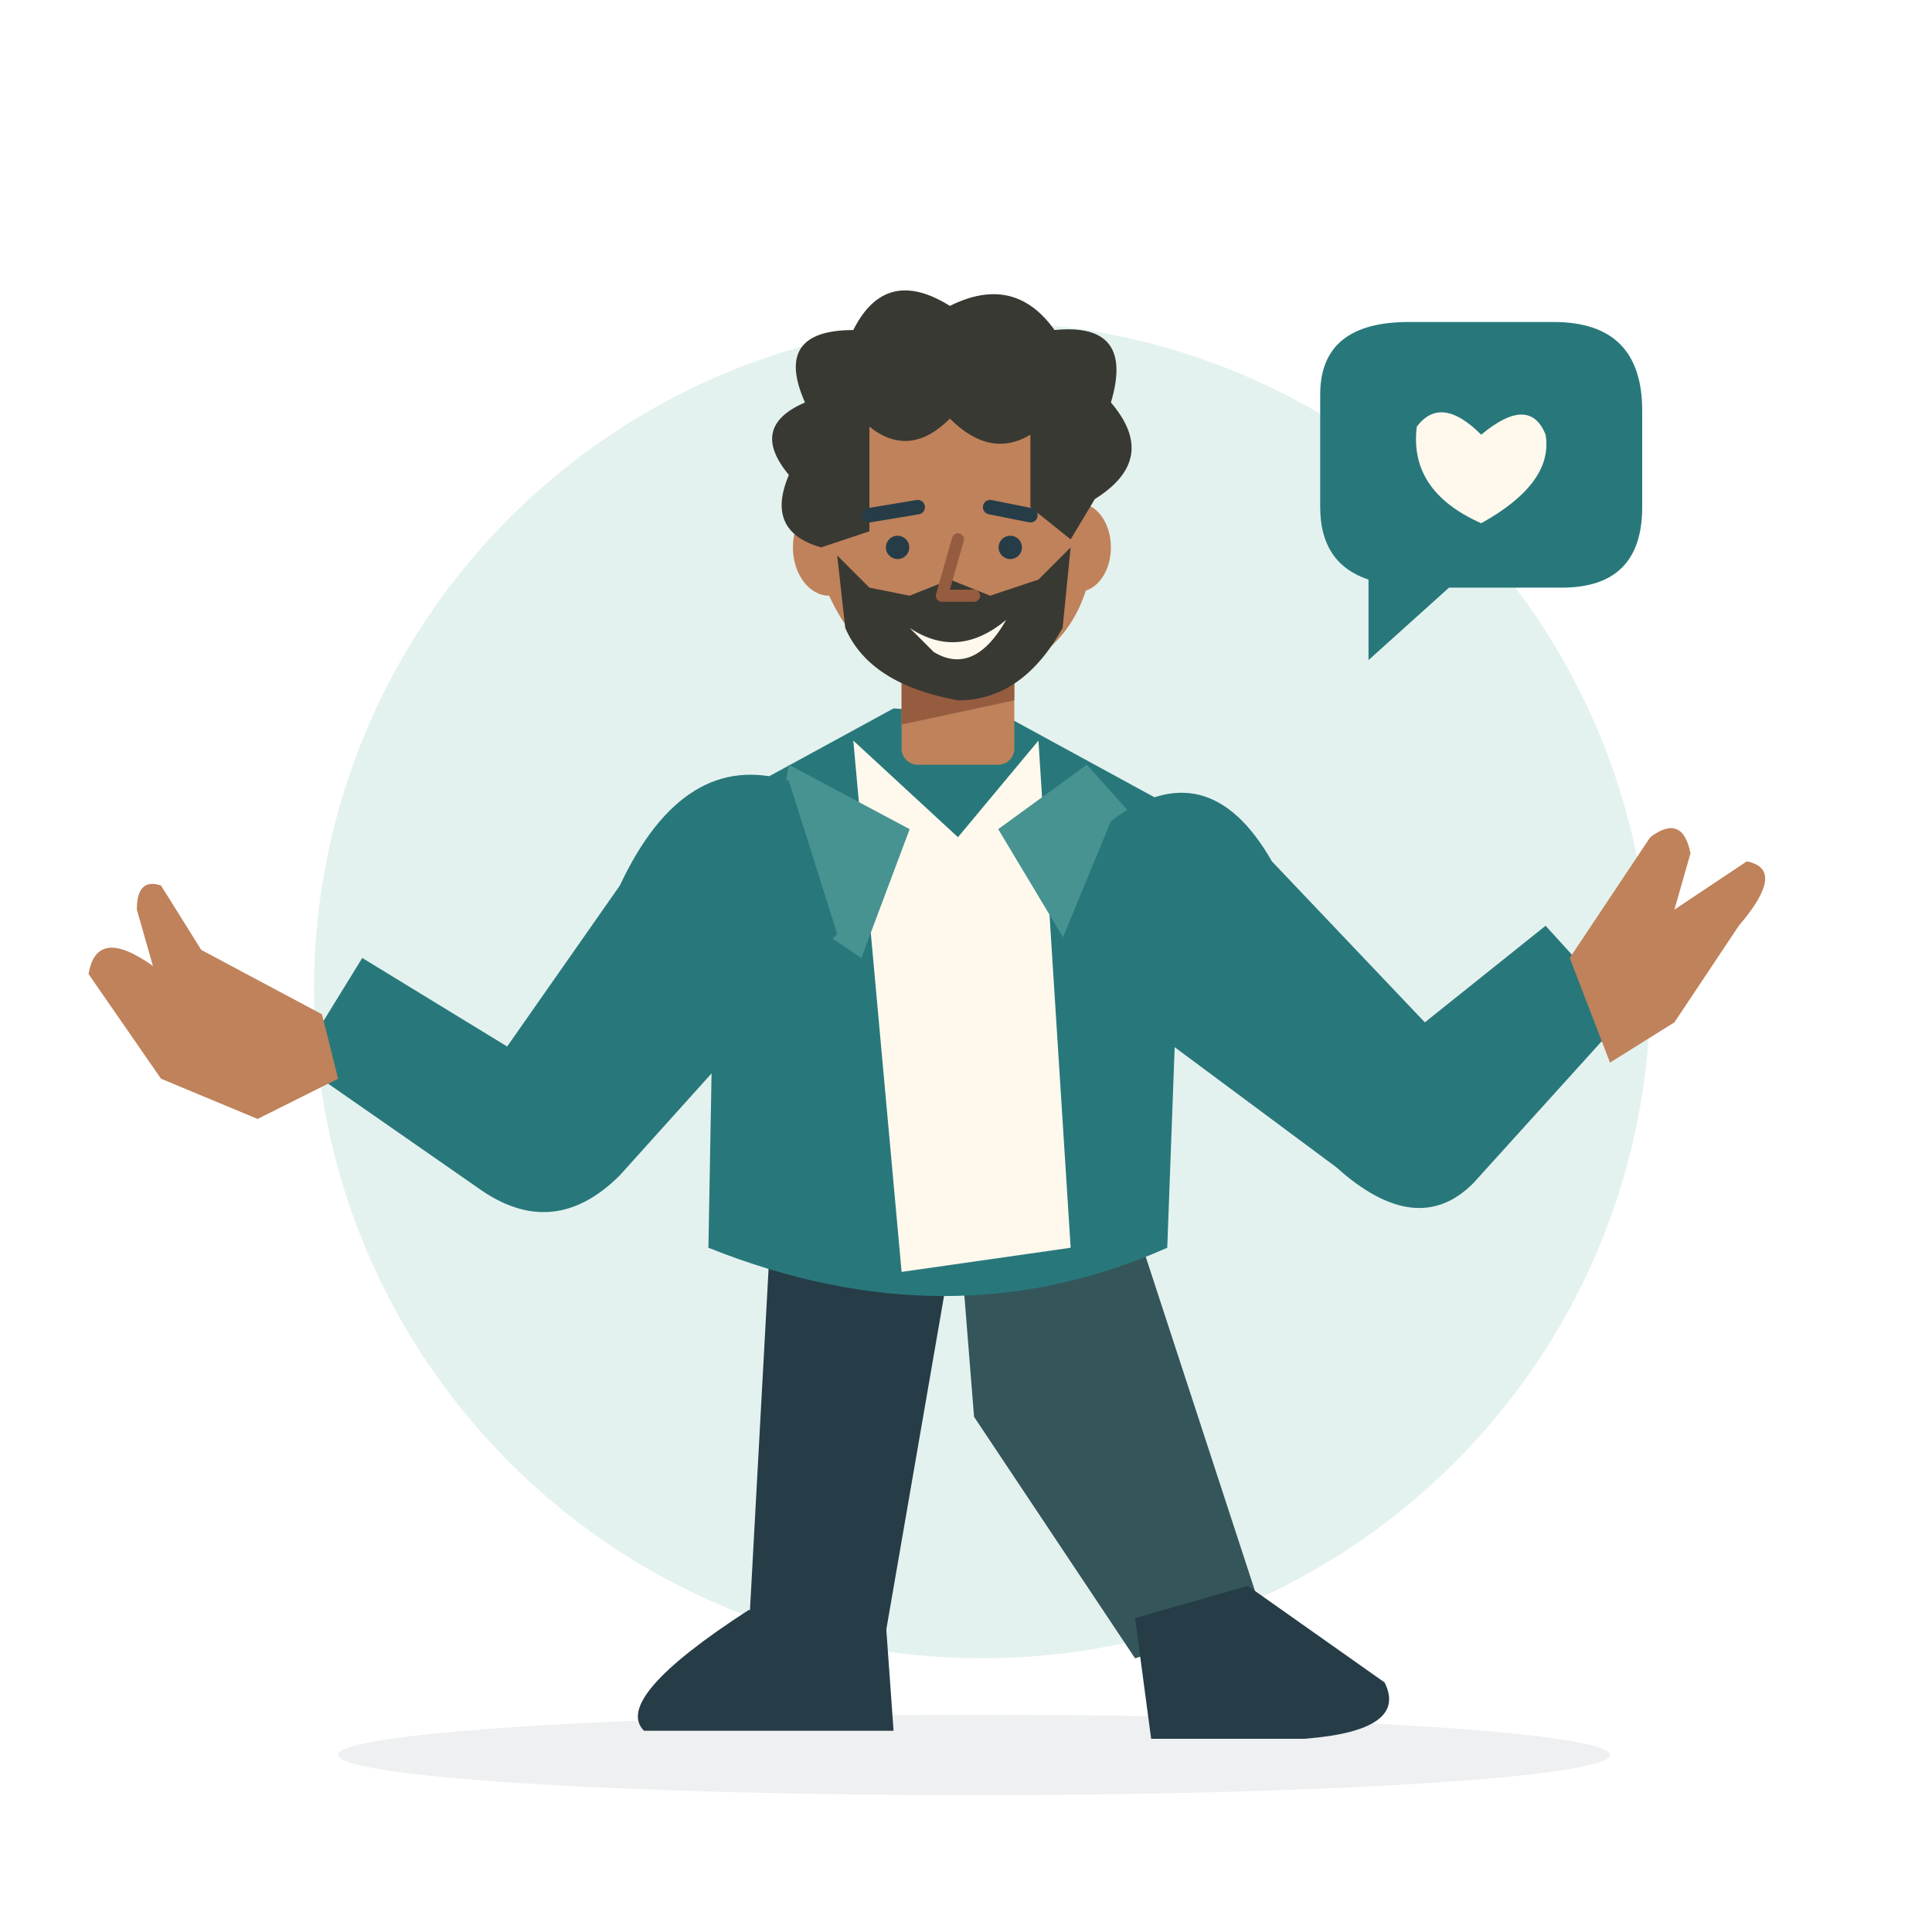
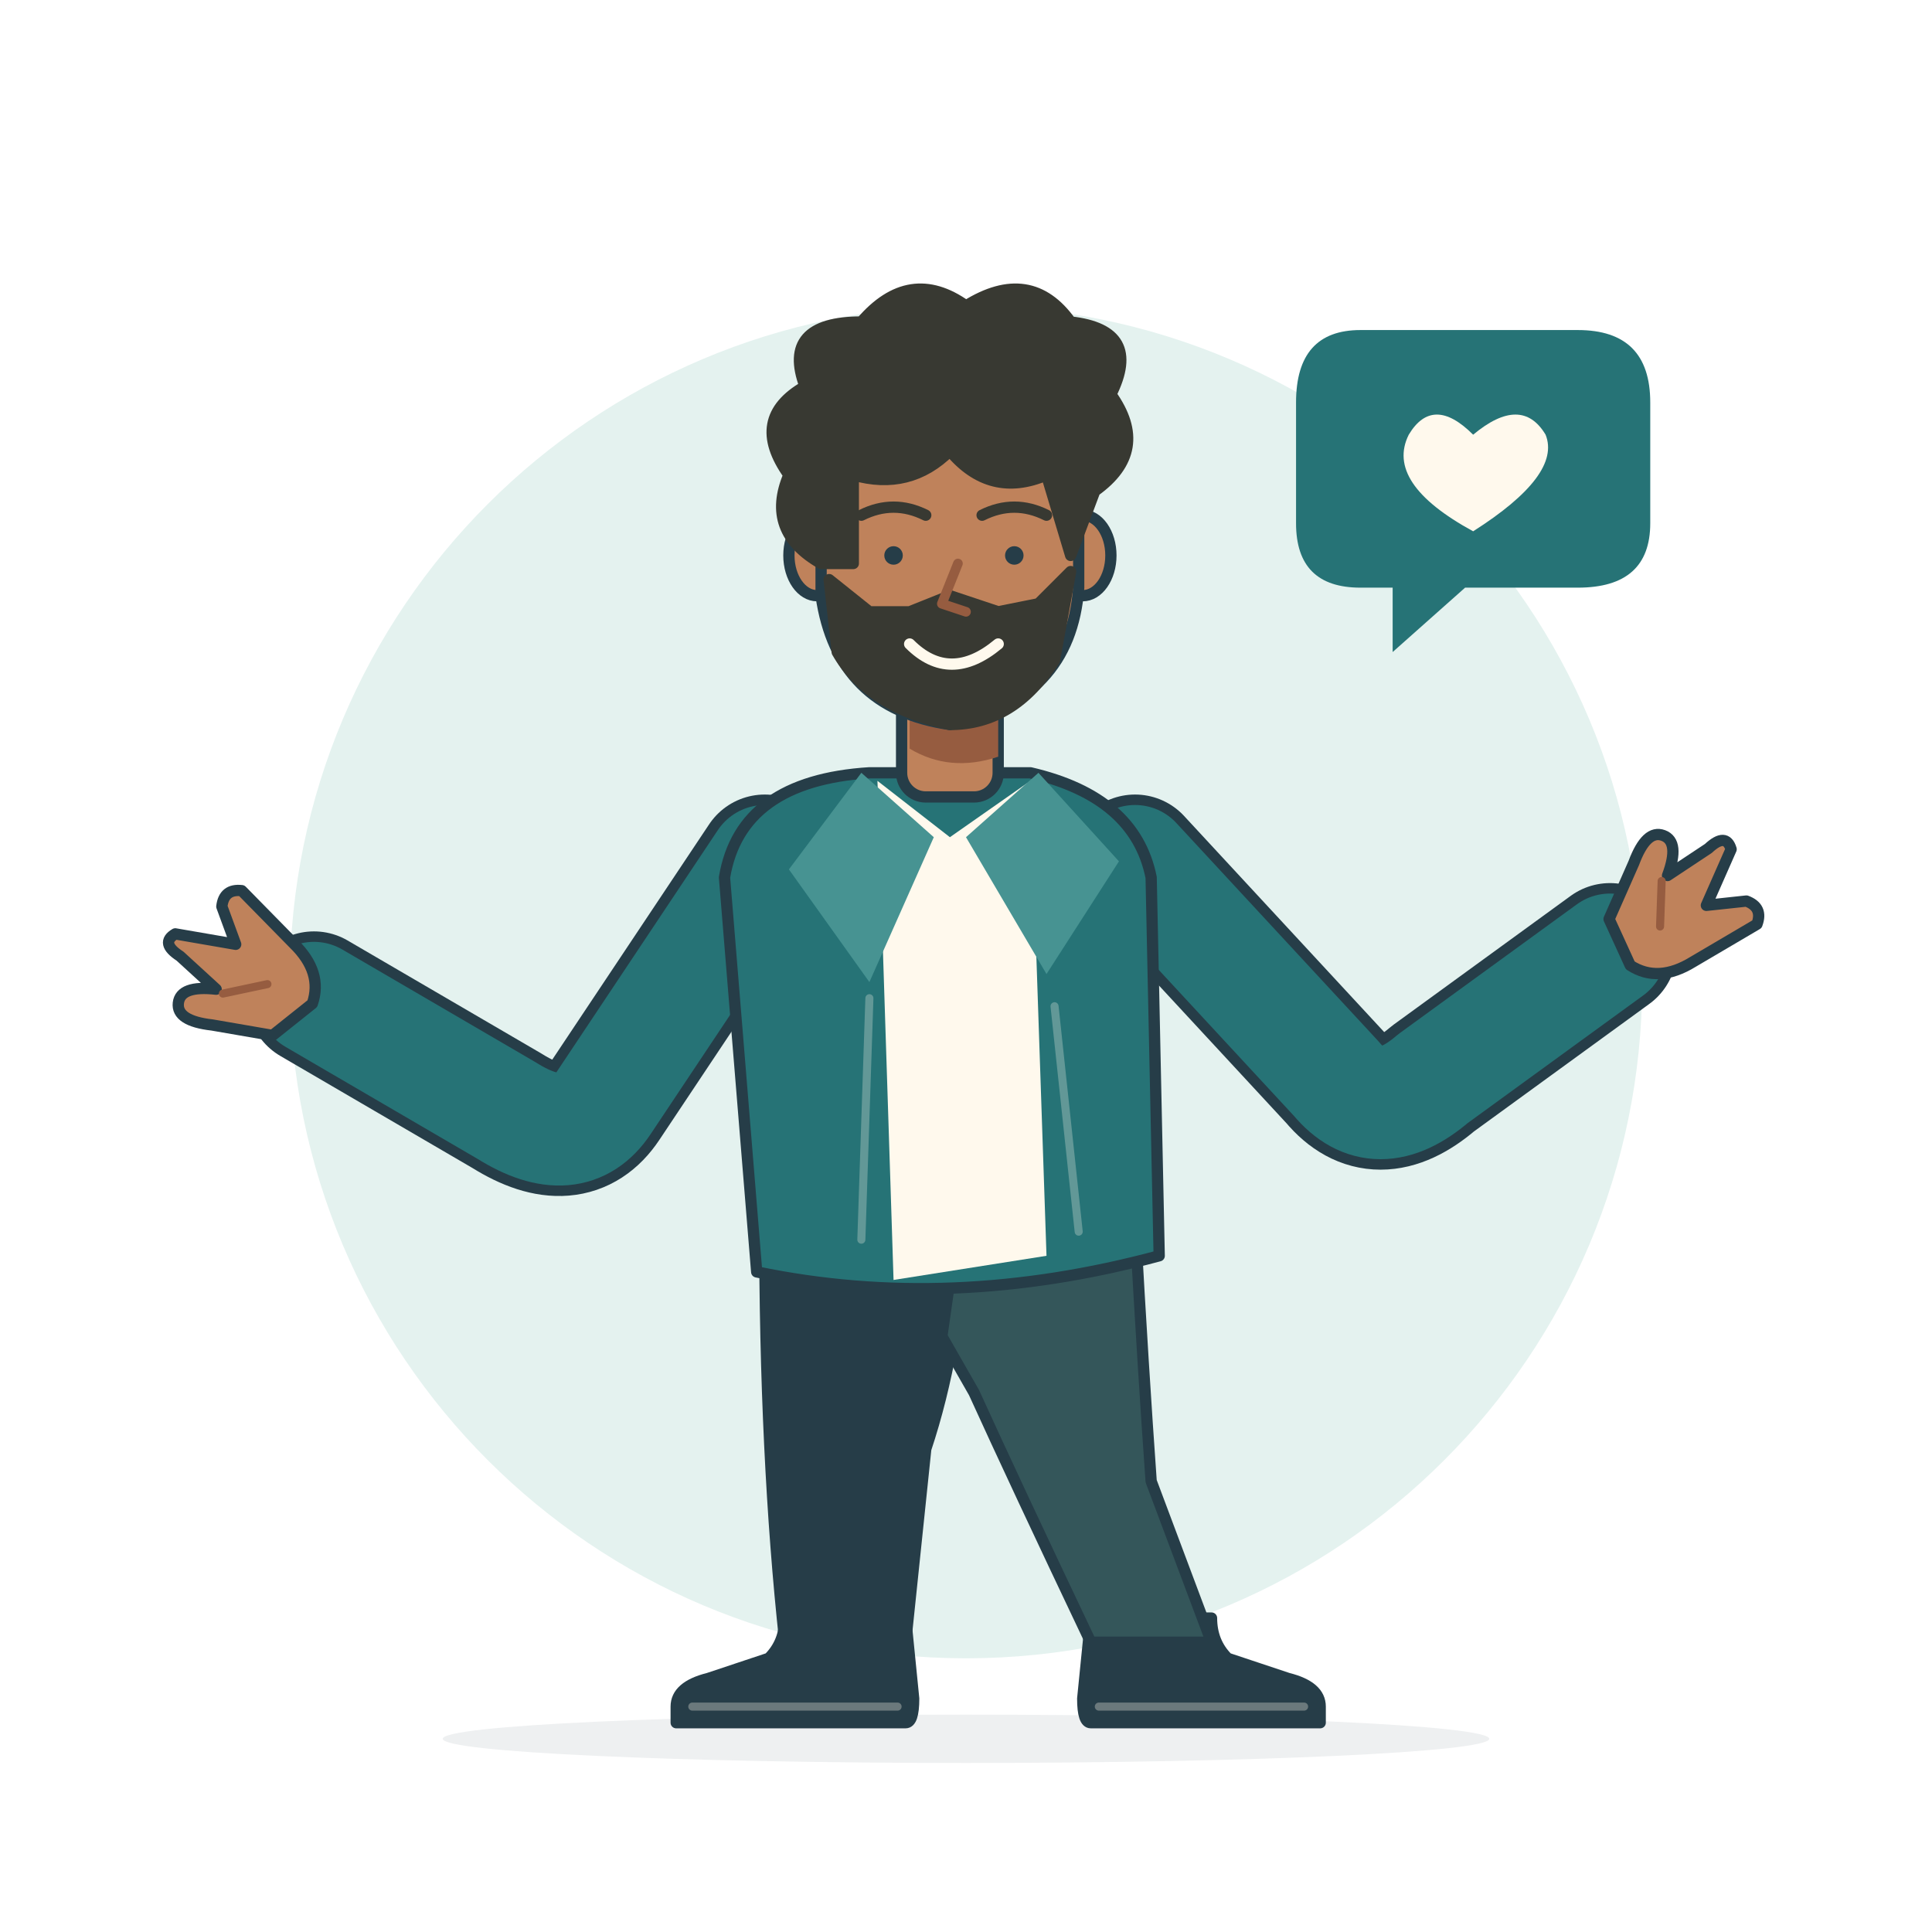
- <svg xmlns="http://www.w3.org/2000/svg" viewBox="0 0 240 240" role="img" aria-labelledby="title-enfj">
-   <ellipse cx="121" cy="218" rx="79" ry="5" fill="#263D48" opacity=".08" />
-   <circle cx="122" cy="123" r="83" fill="#E4F2EF" />
-   <path d="M164 49Q164 40 175 40H193Q204 40 204 51V63Q204 73 194 73H180L170 82V72Q164 70 164 63Z" fill="#28787B" />
-   <path d="M176 53Q179 49 184 54Q190 49 192 54Q193 60 184 65Q175 61 176 53Z" fill="#FFF9ED" />
-   <path d="M96 148 119 151 110 203 93 203Z" fill="#263D48" />
-   <path d="M119 151 140 149 157 201 141 206 121 176Z" fill="#34565A" />
-   <path d="M93 200 110 201 111 215H80Q76 211 93 200Z" fill="#263D48" />
-   <path d="M141 201 155 197 172 209Q175 215 162 216H143Z" fill="#263D48" />
-   <path d="M89 100 111 88 125 89 147 101 145 155Q118 167 88 155Z" fill="#28787B" />
-   <path d="M106 92 119 104 129 92 133 155 112 158Z" fill="#FFF9ED" />
-   <path d="M98 95 113 103 107 119 95 111ZM135 95 124 103 133 118 144 105Z" fill="#479392" />
-   <path d="M98 97Q85 93 77 110L63 130 45 119 37 132 60 148Q69 154 77 146L104 116Z" fill="#28787B" />
-   <path d="M40 126 25 118 20 110Q17 109 17 113L19 120Q12 115 11 121L20 134 32 139 42 134Z" fill="#BF825B" />
-   <path d="M138 102Q150 93 158 107L177 127 192 115 202 126 183 147Q176 154 166 145L131 119Z" fill="#28787B" />
-   <path d="M195 119 205 104Q209 101 210 106L208 113 217 107Q222 108 216 115L208 127 200 132Z" fill="#BF825B" />
-   <g transform="translate(98 41)">
-     <rect x="14" y="37" width="14" height="17" rx="2" fill="#BF825B" />
-     <path d="M14 40H28V46L14 49Z" fill="#965C40" />
-   </g>
-   <g transform="translate(98 41) rotate(0 20 25)">
-     <ellipse cx="5" cy="27" rx="4.5" ry="6" fill="#BF825B" />
-     <ellipse cx="36" cy="27" rx="4" ry="5.5" fill="#BF825B" />
-     <path d="M4 17Q4 5 21 5Q36 5 37 18L37 32Q34 42 22 44Q10 44 5 33Z" fill="#BF825B" />
-     <path d="M6 28 10 32 15 33 20 31 25 33 31 31 35 27 34 37Q29 46 21 46Q10 44 7 37Z" fill="#383932" />
-     <path d="M4 27Q-3 25 0 18Q-5 12 2 9Q-2 0 8 0Q12-8 20-3Q28-7 33 0Q43-1 40 9Q46 16 38 21L35 26 30 22V13Q25 16 20 11Q15 16 10 12V25Z" fill="#383932" />
-     <path d="M10 23 16 22M25 22 30 23" fill="none" stroke="#263D48" stroke-width="1.8" stroke-linecap="round" stroke-linejoin="round" />
-     <circle cx="13.5" cy="27" r="1.45" fill="#263D48" />
-     <circle cx="27.5" cy="27" r="1.45" fill="#263D48" />
-     <path d="M21 26 19 33 23 33" fill="none" stroke="#965C40" stroke-width="1.5" stroke-linecap="round" stroke-linejoin="round" />
-     <path d="M15 37Q21 41 27 36Q23 43 18 40Z" fill="#FFF9ED" />
+ <svg xmlns="http://www.w3.org/2000/svg" viewBox="0 0 240 240" role="img" aria-labelledby="enfj-title" aria-describedby="enfj-desc">
+   <circle cx="120" cy="122" r="84" fill="#E4F2EF" />
+   <ellipse cx="120" cy="216" rx="65" ry="3" fill="#263D48" opacity=".08" />
+   <g fill="none" stroke="#263D48" stroke-width="1.4" stroke-linecap="round" stroke-linejoin="round">
+     <g transform="translate(118 0)">
+       <g data-part="leg">
+         <g data-part="shoe" transform="translate(-13 204) rotate(0) scale(-1 1)">
+           <path d="M-7.5 -3H7.5Q7.5 0 9.5 2L17 4.5Q21 5.5 21 8V10H-7.5Q-8.5 10 -8.5 7Z" fill="#263D48" />
+           <path d="M-6.5 8H19" stroke="#FFF9ED" stroke-width="1" opacity=".32" />
+         </g>
+         <path d="M-23 152H2Q1 168-3 180L-5.5 204 L-20.5 204Q-23 181-23 152Z" fill="#263D48" data-part="trousers" />
+       </g>
+       <g data-part="leg">
+         <g data-part="shoe" transform="translate(25 204) rotate(0) scale(1 1)">
+           <path d="M-7.5 -3H7.5Q7.5 0 9.5 2L17 4.5Q21 5.5 21 8V10H-7.5Q-8.5 10 -8.5 7Z" fill="#263D48" />
+           <path d="M-6.5 8H19" stroke="#FFF9ED" stroke-width="1" opacity=".32" />
+         </g>
+         <path d="M1 152H23Q24 170 25 184L32.5 204 L17.5 204Q8 184 3 173L-1 166Z" fill="#34565A" data-part="trousers" />
+       </g>
+     </g>
+     <path d="M95 107 75 137Q71 143 63 138L39 124" stroke-width="16.6" />
+     <path d="M95 107 75 137Q71 143 63 138L39 124" stroke="#267376" stroke-width="14" />
+     <path d="M141 107 166 134Q171 140 178 134L200 118" stroke-width="16.6" />
+     <path d="M141 107 166 134Q171 140 178 134L200 118" stroke="#267376" stroke-width="14" />
+     <g transform="translate(118 0) rotate(0 0 126)">
+       <path d="M-10 96Q-26 97-28 109L-24 158Q0 163 26 156L25 109Q23 99 10 96Z" fill="#267376" />
+       <path d="M-9 97 0 104 10 97 12 156-7 159Z" fill="#FFF9ED" stroke="none" />
+       <path d="M-11 96-2 104-10 122-20 108Z" fill="#479392" stroke="none" />
+       <path d="M11 96 2 104 12 121 21 107Z" fill="#479392" stroke="none" />
+       <path d="M-10 124-11 154M13 125 16 153" stroke="#FFF9ED" stroke-width="1" opacity=".28" />
+     </g>
+     <g transform="translate(31 122) rotate(-57)">
+       <path d="M-4 6-7-1Q-9-5-7-6Q-5-7-3-3L-2-9Q-2-12 0-11L3-4 6-8Q8-9 9-7L7 2Q6 7 2 8Z" fill="#BF825B" />
+       <path d="M-3-2 1 2" stroke="#965C40" stroke-width="1" />
+     </g>
+     <g transform="translate(207 113) rotate(47)">
+       <path d="M-4 6-7-1Q-9-5-7-6Q-5-7-3-3L-2-9Q-2-12 0-11L3-4 6-8Q8-9 9-7L7 2Q6 7 2 8Z" fill="#BF825B" />
+       <path d="M-3-2 1 2" stroke="#965C40" stroke-width="1" />
+     </g>
+     <g transform="translate(118 66) rotate(0)">
+       <rect x="-6" y="17" width="12" height="16" rx="3" fill="#BF825B" />
+       <path d="M-5 21Q0 26 6 22V28Q0 30-5 27Z" fill="#965C40" stroke="none" />
+       <ellipse cx="-16.5" cy="3" rx="3.5" ry="5" fill="#BF825B" />
+       <ellipse cx="16.5" cy="3" rx="3.5" ry="5" fill="#BF825B" />
+       <path d="M-16-12Q-16-24 0-24Q16-24 16-12V7Q15 21 0 24Q-14 22-16 8Z" fill="#BF825B" />
+       <path d="M-16 4Q-23 0-20-7Q-25-14-18-18Q-21-26-11-26Q-5-33 2-28Q10-33 15-26Q24-25 20-17Q25-10 18-5L15 3 12-7Q5-4 0-10Q-5-5-12-7L-12 4Z" fill="#383932" stroke="#383932" />
+       <path d="M-15 6-10 10-5 10 0 8 6 10 11 9 15 5 13 16Q8 24 0 24Q-10 22-14 15Z" fill="#383932" stroke="#383932" />
+       <path d="M-11-2Q-7-4-3-2M4-2Q8-4 12-2" stroke="#383932" />
+       <circle cx="-7" cy="3" r="1.15" fill="#263D48" stroke="none" />
+       <circle cx="8" cy="3" r="1.15" fill="#263D48" stroke="none" />
+       <path d="M1 4-1 9 2 10" stroke="#965C40" stroke-width="1.2" />
+       <path d="M-5 14Q0 19 6 14" stroke="#FFF9ED" />
+     </g>
+     <g>
+       <path d="M169 41H196Q205 41 205 50V65Q205 73 196 73H182L173 81V73H169Q161 73 161 65V50Q161 41 169 41Z" fill="#267376" stroke="none" />
+       <path d="M175 54Q178 49 183 54Q189 49 192 54Q194 59 183 66Q172 60 175 54Z" fill="#FFF9ED" stroke="none" />
+     </g>
  </g>
</svg>
